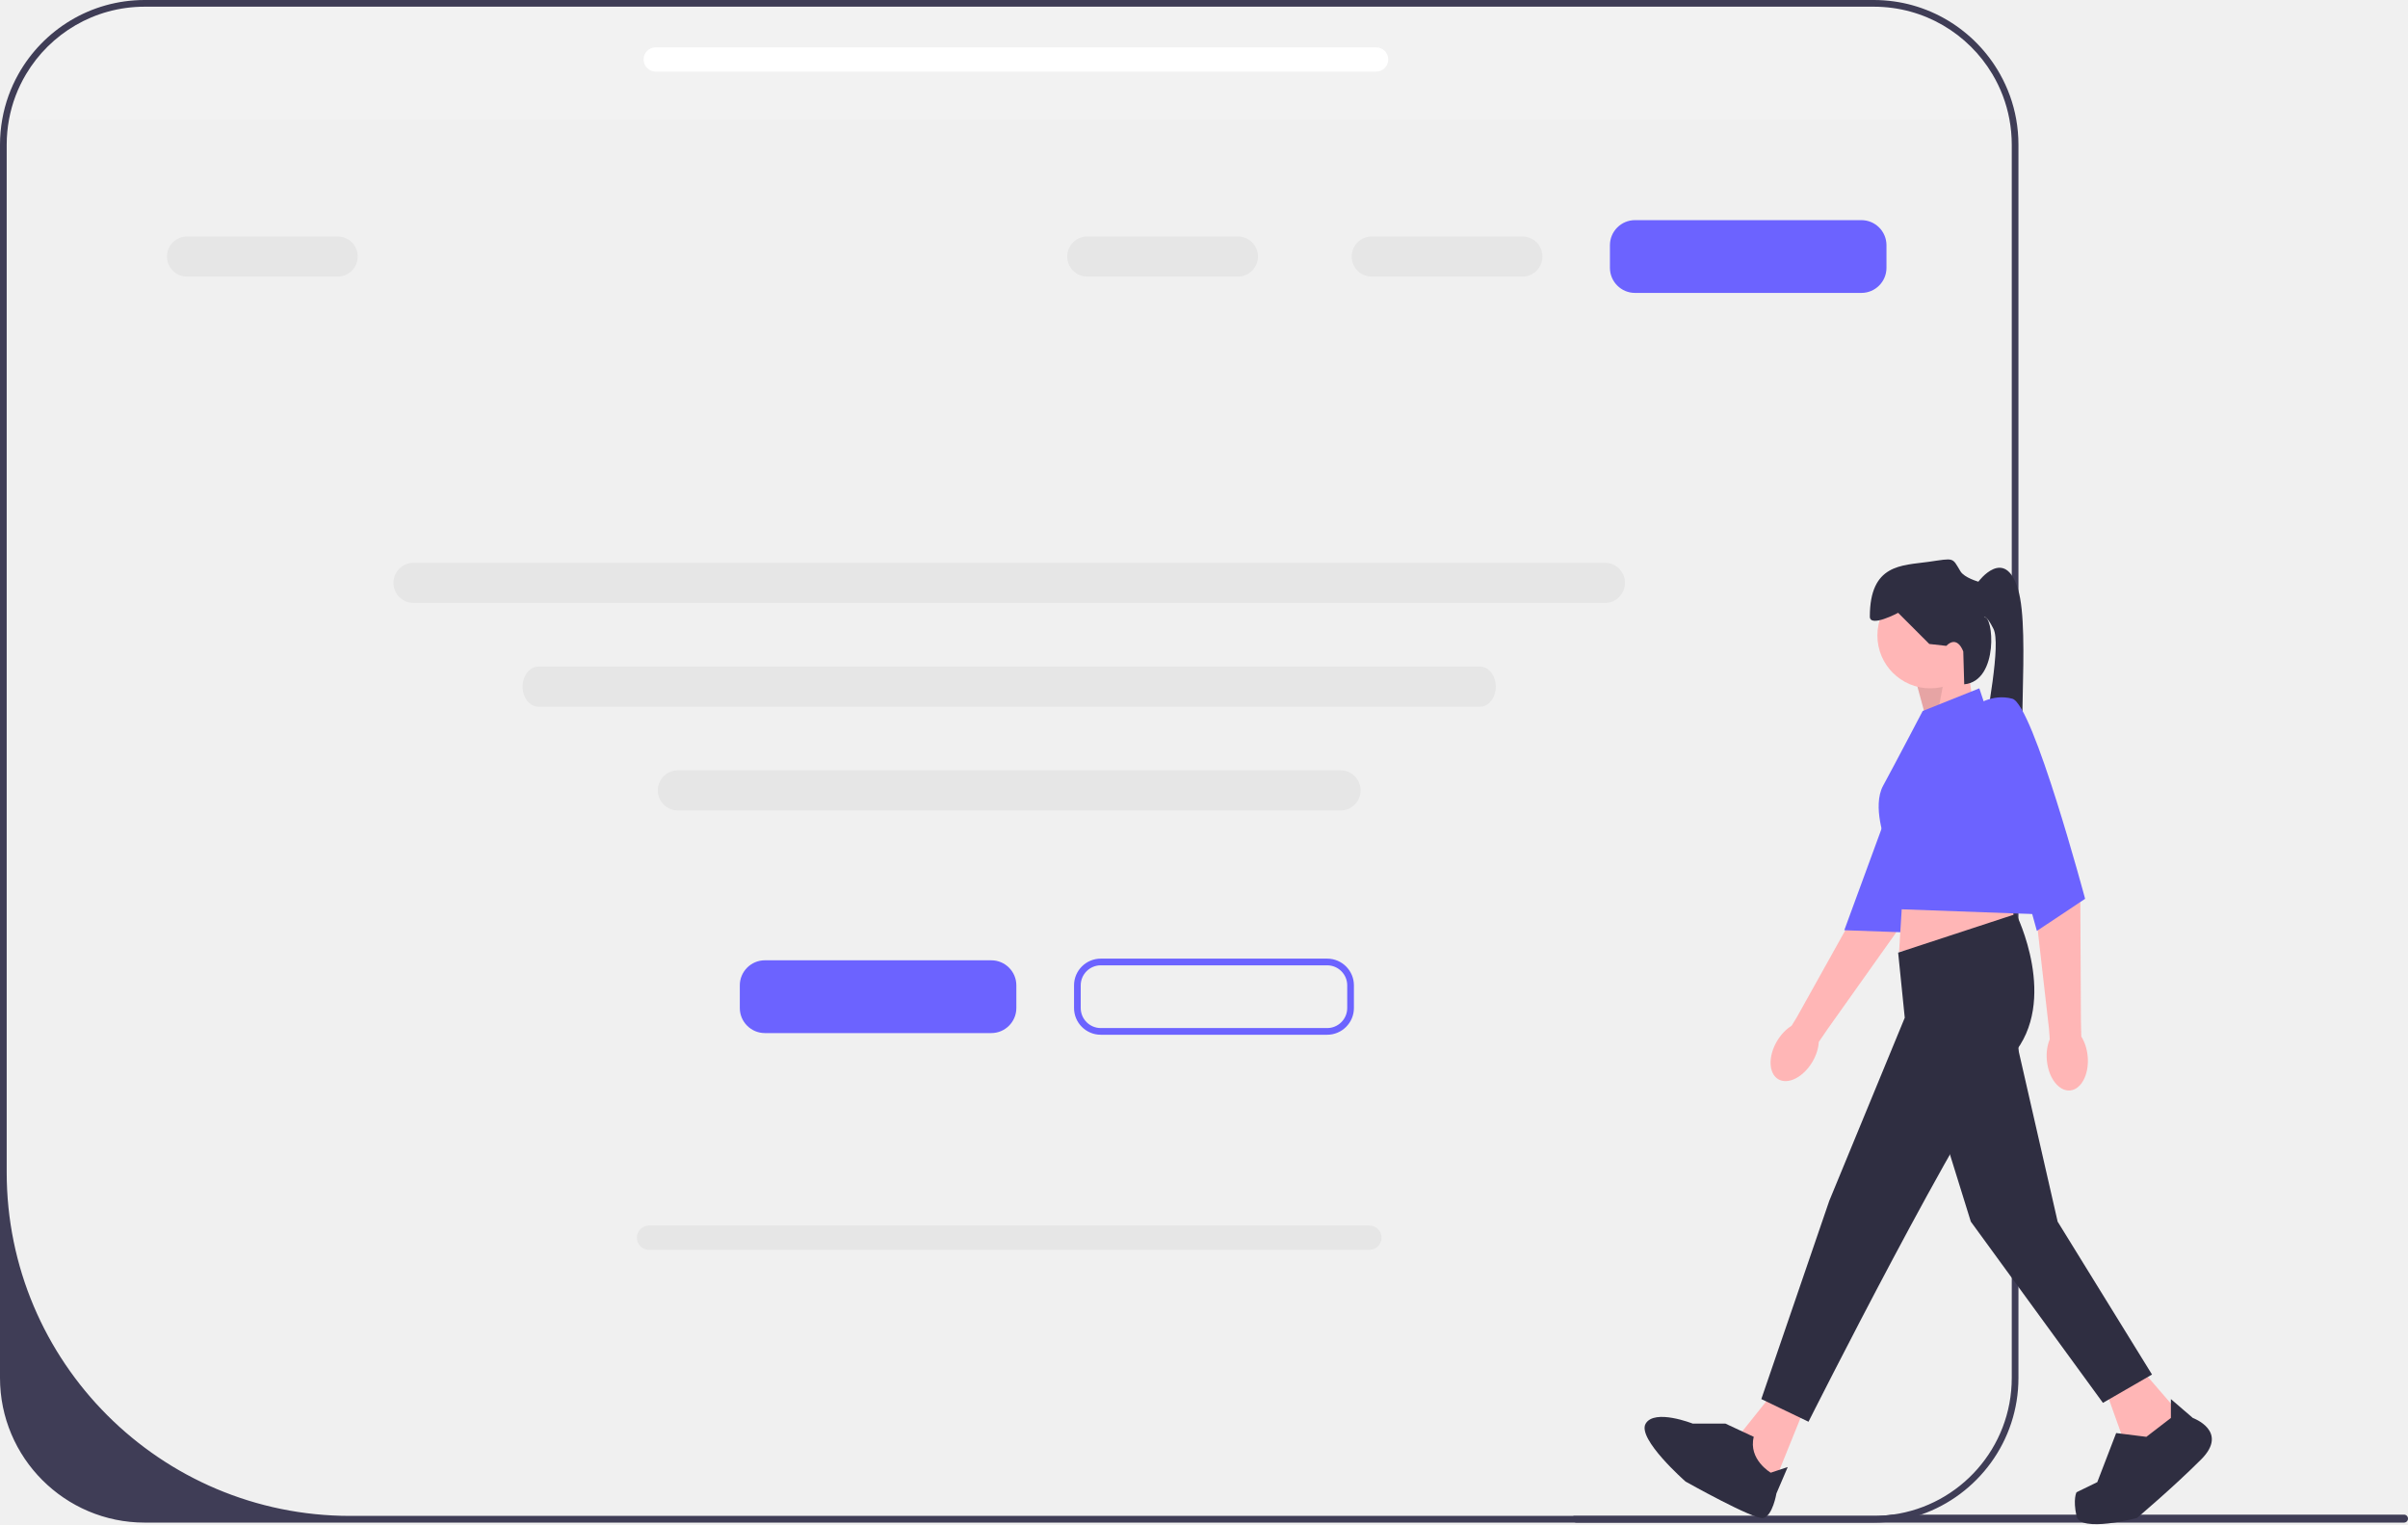
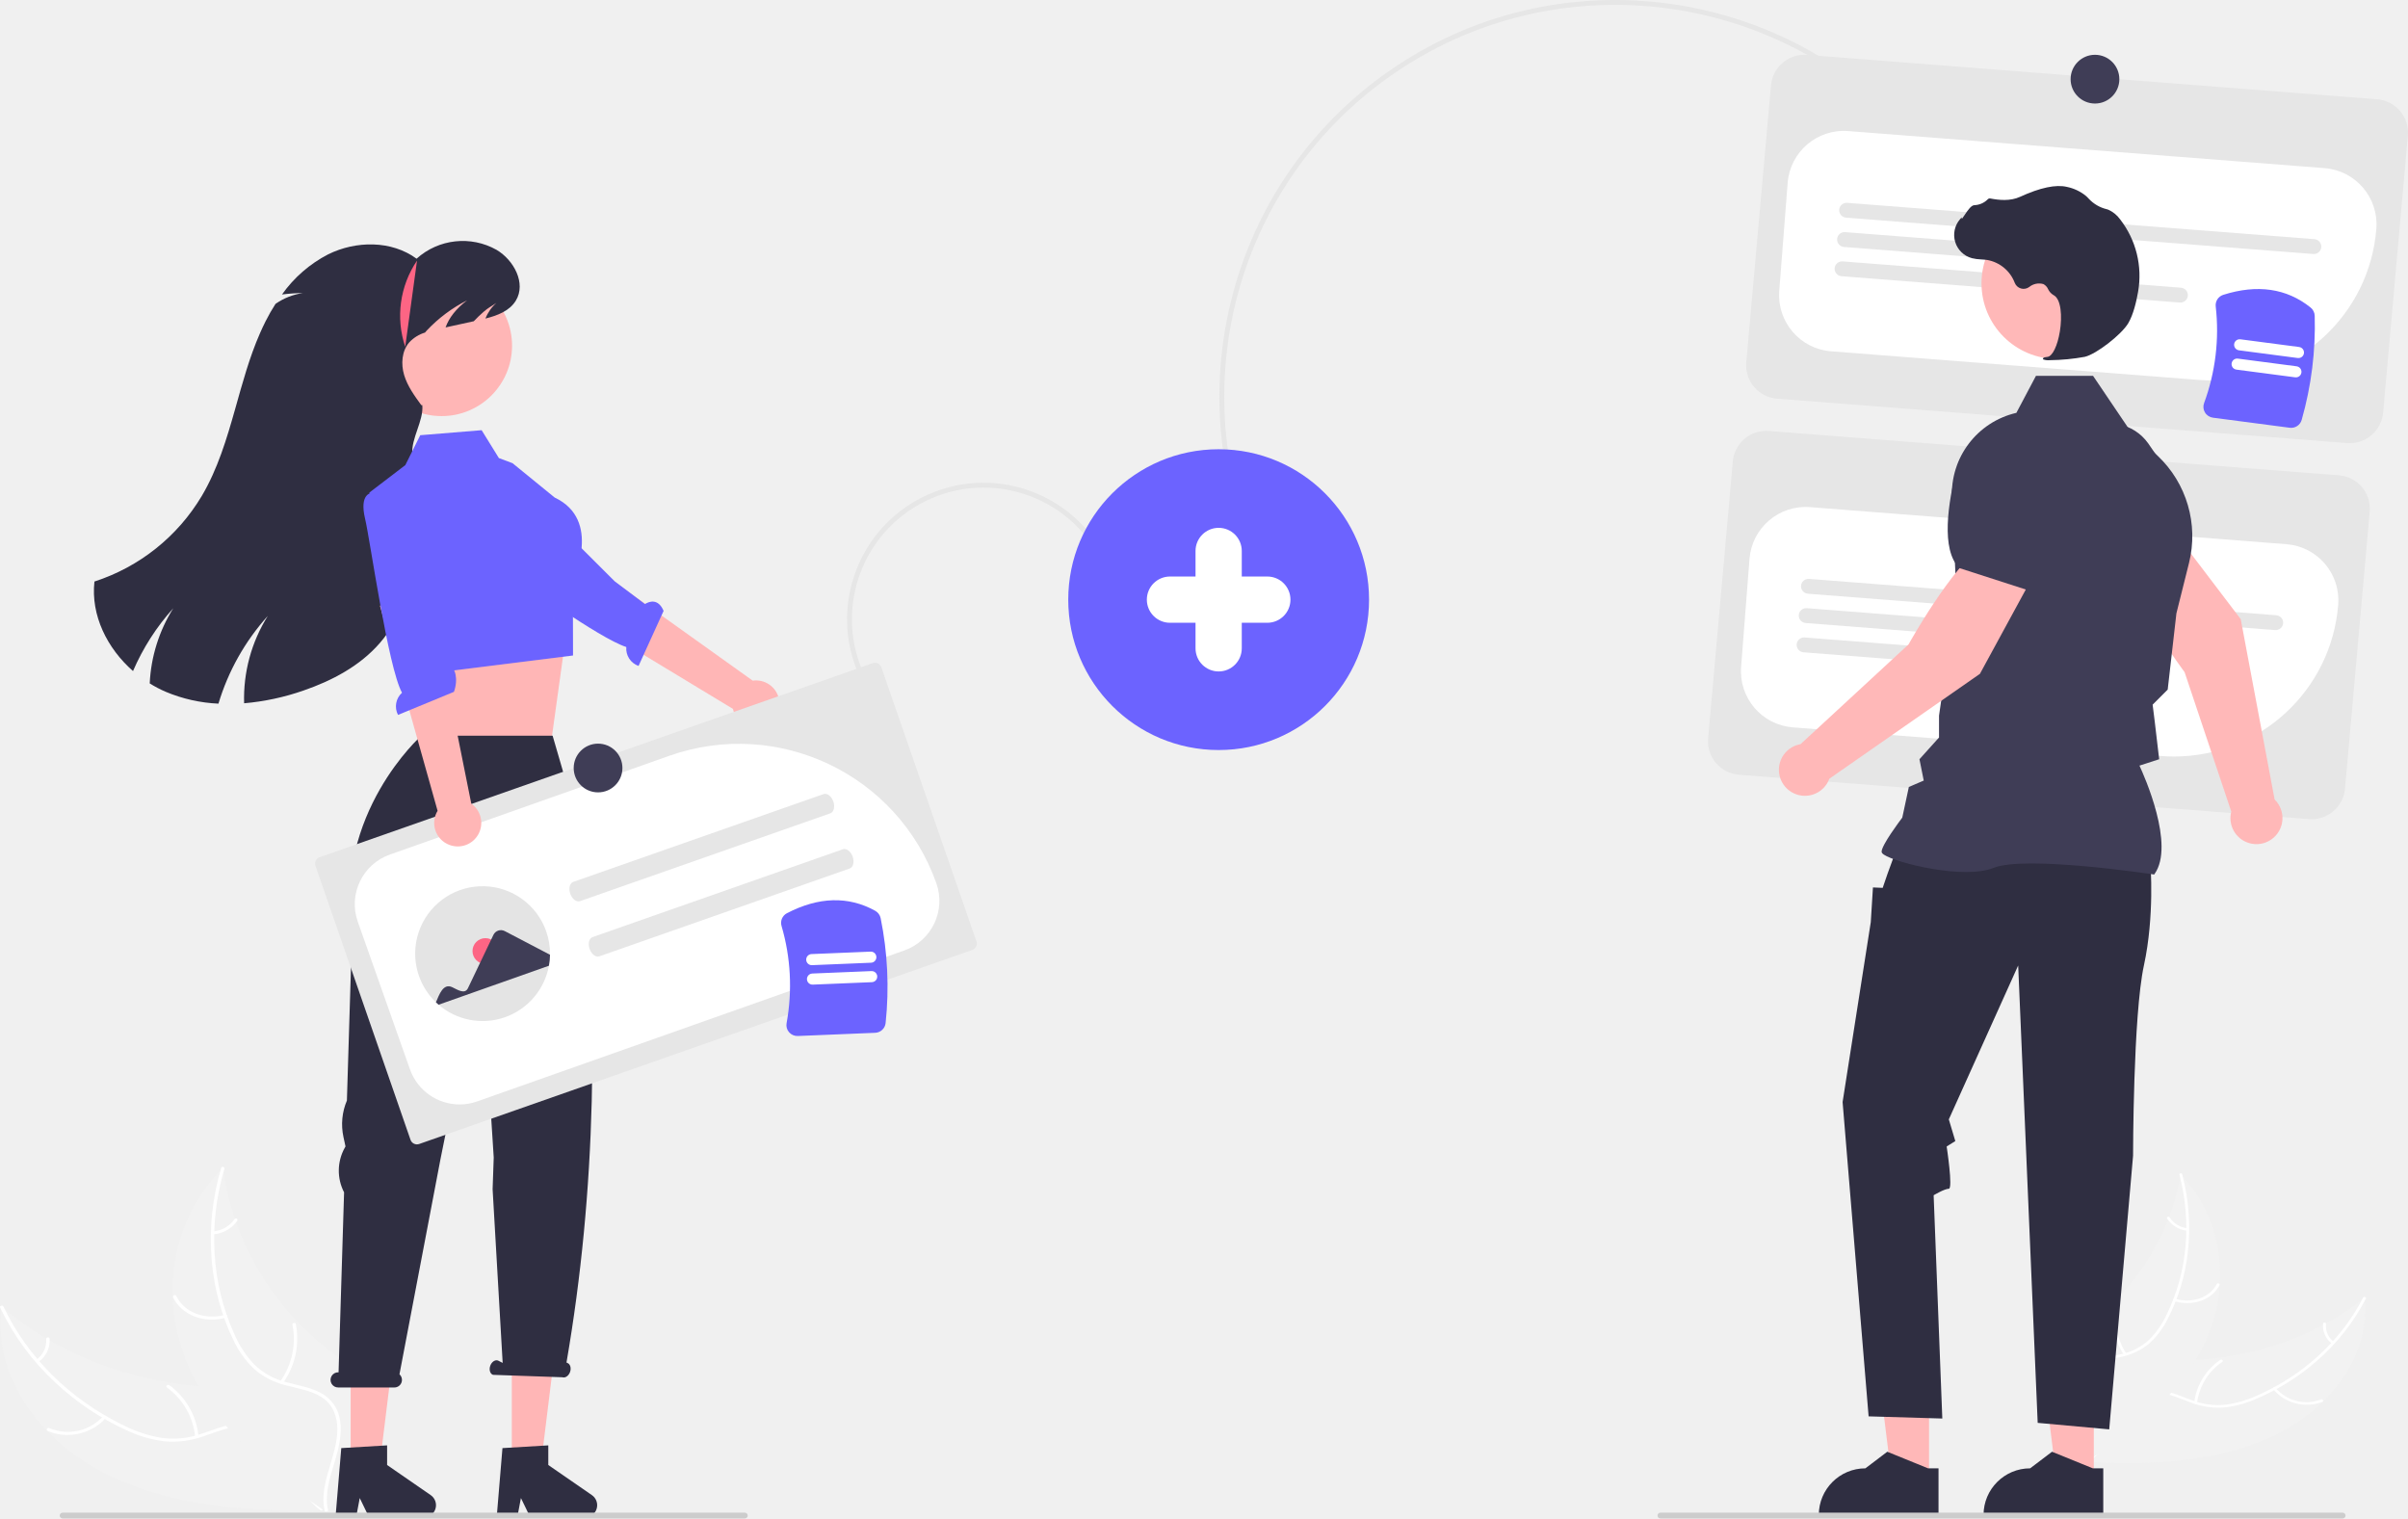
- <svg xmlns="http://www.w3.org/2000/svg" width="719.53" height="455.365" viewBox="0 0 719.53 455.365">
-   <path d="M602.46,35.65H.67c.85-4.82,2.51-9.38,4.83-13.51C12.91,8.94,27.04,0,43.23,0H559.9c16.18,0,30.32,8.94,37.72,22.14,2.32,4.13,3.99,8.69,4.84,13.51Z" fill="#f2f2f2" />
-   <path d="M719.53,453.7c0,.66-.53,1.19-1.19,1.19h-247.29c-.66,0-1.19-.53-1.19-1.19,0-.32,.12-.6,.32-.81h89.72c1.91,0,3.78-.13,5.62-.38h152.82c.66,0,1.19,.53,1.19,1.19Z" fill="#3f3d56" />
-   <path d="M442.218,211.14H160.905c-2.614,0-4.741-2.691-4.741-6s2.127-6,4.741-6H442.218c2.614,0,4.741,2.691,4.741,6s-2.127,6-4.741,6Z" fill="#e6e6e6" />
-   <path d="M602.46,35.65c-.85-4.82-2.52-9.38-4.84-13.51-7.4-13.2-21.54-22.14-37.72-22.14H43.23C27.04,0,12.91,8.94,5.5,22.14c-2.32,4.13-3.98,8.69-4.83,13.51-.44,2.46-.67,4.99-.67,7.58V411.66c0,23.84,19.39,43.23,43.23,43.23H559.9c4.94,0,9.7-.84,14.13-2.38,16.92-5.86,29.1-21.96,29.1-40.85V43.23c0-2.58-.23-5.12-.67-7.58Zm-1.33,376.01c0,20.86-15.5,38.11-35.61,40.85-1.84,.25-3.71,.38-5.62,.38H104.64c-56.69,0-102.64-45.96-102.64-102.65V43.23c0-2.59,.24-5.12,.7-7.58,.9-4.86,2.65-9.41,5.1-13.51C14.99,10.08,28.17,2,43.23,2H559.9c15.06,0,28.24,8.08,35.43,20.14,2.45,4.1,4.2,8.65,5.1,13.51,.46,2.46,.7,4.99,.7,7.58V411.66Z" fill="#3f3d56" />
-   <g>
-     <polygon points="575.926 216.08 572.542 203.672 587.77 198.032 589.462 209.312 575.926 216.08" fill="#ffb6b6" />
-     <polygon points="575.926 216.08 572.542 203.672 581.51 199.889 578.724 214.517 575.926 216.08" isolation="isolate" opacity=".1" />
-     <g>
-       <path d="M531.349,322.417c-2.909-1.73-3.062-6.838-.343-11.409,1.19-2.001,2.734-3.567,4.337-4.55l1.597-2.609,20.202-36.216s8.843-34.156,12.443-38.286c3.6-4.13,8.806-3.157,8.806-3.157l4.617,4.101-16.479,48.377-20.336,28.638-2.725,3.985c-.099,1.878-.739,3.982-1.93,5.983-2.719,4.571-7.282,6.873-10.19,5.142v0Z" fill="#ffb6b6" />
-       <path d="M575.093,212.535s6.426-.248,10.48,4.743-17.185,61.249-17.185,61.249l-17.3-.612,24.005-65.379h0Z" fill="#6c63ff" />
-     </g>
-     <circle cx="576.772" cy="189.854" r="15.792" fill="#ffb6b6" />
-     <polygon points="539.831 419.114 529.115 445.621 522.912 439.417 520.656 427.573 529.679 416.294 539.831 419.114" fill="#ffb6b6" />
-     <polygon points="640.22 409.526 650.936 421.934 645.86 432.085 634.58 430.393 628.941 414.602 640.22 409.526" fill="#ffb6b6" />
-     <polygon points="568.876 261.48 567.466 284.322 602.433 278.118 600.177 264.018 568.876 261.48" fill="#ffb6b6" />
-     <path d="M567.184,284.604l35.249-11.562s12.972,25.943-1.128,42.299-60.91,109.413-60.91,109.413l-14.1-6.768,20.303-59.218,22.559-54.706-1.974-19.457h0Z" fill="#2f2e41" />
-     <polygon points="601.305 305.753 614.841 364.971 643.04 410.654 628.377 419.114 588.898 364.971 575.926 323.236 601.305 305.753" fill="#2f2e41" />
-     <path d="M515.58,425.318h-9.768s-11.397-4.512-14.069,0,11.918,17.308,11.918,17.308c0,0,20.378,11.455,23.198,10.891s3.948-7.332,3.948-7.332l3.384-7.896-5.076,1.692s-6.768-3.948-5.076-10.716l-8.46-3.948h0Z" fill="#2f2e41" />
-     <path d="M648.68,423.626v-5.64l6.557,5.64s10.927,3.948,2.467,12.408c-8.46,8.46-19.175,17.483-19.175,17.483,0,0-16.919,4.512-18.047-.564s0-7.13,0-7.13l6.204-3.022,5.64-14.664,9.024,1.128,7.332-5.64,0-0Z" fill="#2f2e41" />
-     <path d="M581.566,192.956l-5.076-.564-9.306-9.306s-8.46,4.512-8.46,1.128c0-15.792,9.588-15.228,17.484-16.356,7.896-1.128,7.05-1.41,9.588,2.82,1.161,1.934,5.358,3.102,5.358,3.102,0,0,7.896-10.716,11.844,2.256,3.948,12.972-1.128,53.014,2.82,56.398,3.948,3.384-16.21,6.763-14.027-6.488s6.131-33.555,3.875-38.066c-2.256-4.512-2.82-3.384-2.82-3.384,2.796-1.141,4.622,18.964-5.919,19.949l-.285-9.797s-1.692-5.076-5.076-1.692l0-0Z" fill="#2f2e41" />
-     <path d="M574.516,212.414l16.919-6.768,22.559,67.678-46.416-1.691-4.179-20.2s-4.08-10.513-.697-16.717,11.813-22.303,11.813-22.303l0-0Z" fill="#6c63ff" />
-     <g>
-       <path d="M618.543,325.783c-3.372,.29-6.474-3.771-6.93-9.07-.199-2.32,.142-4.492,.871-6.225l-.224-3.051-4.699-41.202s-8.748-33.703-8.231-39.157c.518-5.454,1.335-6.902,1.335-6.902l6.142,.64,14.814,48.913,.173,35.123,.109,4.827c1.014,1.584,1.721,3.666,1.92,5.986,.455,5.299-1.909,9.829-5.281,10.119v0Z" fill="#ffb6b6" />
-       <path d="M590.026,211.004s5.076-3.948,11.28-2.256,21.744,59.782,21.744,59.782l-14.413,9.588-18.611-67.114Z" fill="#6c63ff" />
-     </g>
-   </g>
-   <path d="M296.205,308.64h-67.656c-4.129,0-7.488-3.359-7.488-7.488v-6.767c0-4.129,3.359-7.487,7.488-7.487h67.656c4.129,0,7.488,3.358,7.488,7.487v6.767c0,4.129-3.359,7.488-7.488,7.488Z" fill="#6c63ff" />
-   <path d="M556.205,87.511h-67.656c-4.129,0-7.488-3.359-7.488-7.488v-6.767c0-4.129,3.359-7.487,7.488-7.487h67.656c4.129,0,7.488,3.358,7.488,7.487v6.767c0,4.129-3.359,7.488-7.488,7.488Z" fill="#6c63ff" />
-   <path d="M396.573,309.14h-67.656c-4.405,0-7.988-3.584-7.988-7.988v-6.767c0-4.404,3.583-7.987,7.988-7.987h67.656c4.405,0,7.988,3.583,7.988,7.987v6.767c0,4.404-3.583,7.988-7.988,7.988Zm-67.656-20.742c-3.302,0-5.988,2.686-5.988,5.987v6.767c0,3.302,2.687,5.988,5.988,5.988h67.656c3.302,0,5.988-2.687,5.988-5.988v-6.767c0-3.302-2.687-5.987-5.988-5.987h-67.656Z" fill="#6c63ff" />
-   <path d="M479.561,180.14H123.561c-3.309,0-6-2.691-6-6s2.691-6,6-6H479.561c3.309,0,6,2.691,6,6s-2.691,6-6,6Z" fill="#e6e6e6" />
-   <path d="M100.89,82.64H55.89c-3.309,0-6-2.691-6-6s2.691-6,6-6h45c3.309,0,6,2.691,6,6s-2.691,6-6,6Z" fill="#e6e6e6" />
-   <path d="M369.89,82.64h-45c-3.309,0-6-2.691-6-6s2.691-6,6-6h45c3.309,0,6,2.691,6,6s-2.691,6-6,6Z" fill="#e6e6e6" />
-   <path d="M454.89,82.64h-45c-3.309,0-6-2.691-6-6s2.691-6,6-6h45c3.309,0,6,2.691,6,6s-2.691,6-6,6Z" fill="#e6e6e6" />
-   <path d="M400.561,242.14H202.561c-3.309,0-6-2.691-6-6s2.691-6,6-6h198c3.309,0,6,2.691,6,6s-2.691,6-6,6Z" fill="#e6e6e6" />
-   <path d="M409.189,373.396H193.934c-2.001,0-3.628-1.627-3.628-3.628s1.627-3.628,3.628-3.628h215.256c2.001,0,3.628,1.627,3.628,3.628s-1.627,3.628-3.628,3.628h-0Z" fill="#e6e6e6" />
-   <path d="M411.193,21.396H195.937c-2.001,0-3.628-1.627-3.628-3.628s1.627-3.628,3.628-3.628h215.256c2.001,0,3.628,1.627,3.628,3.628s-1.627,3.628-3.628,3.628h-0Z" fill="#fff" />
+ <svg xmlns="http://www.w3.org/2000/svg" data-name="Layer 1" width="989.311" height="623.836" viewBox="0 0 989.311 623.836">
+   <path d="M692.379,157.22c71.22-38.107,161.612-18.129,209.536,49.439l-1.631,1.157c-47.332-66.735-136.619-86.461-206.963-48.833a161.362,161.362,0,0,0-17.272,10.692C603.712,220.983,586.602,321.574,637.908,393.911l-1.631,1.157c-51.944-73.237-34.622-175.08,38.615-227.024A163.743,163.743,0,0,1,692.379,157.22Z" transform="translate(-105.3446 -138.0821)" fill="#e6e6e6" />
+   <path d="M1069.675,320.104,835.425,301.88a13.774,13.774,0,0,1-12.649-14.784l10.155-113.813a13.774,13.774,0,0,1,14.784-12.65l234.25,18.224a13.774,13.774,0,0,1,12.65,14.784L1084.458,307.454A13.774,13.774,0,0,1,1069.675,320.104Z" transform="translate(-105.3446 -138.0821)" fill="#e6e6e6" />
+   <path d="M1014.342,294.391q-2.667,0-5.354-.208L857.601,282.406a23.119,23.119,0,0,1-21.257-24.843l3.452-44.375A23.146,23.146,0,0,1,864.64,191.93l195.762,15.229a23.147,23.147,0,0,1,21.257,24.843,67.639,67.639,0,0,1-67.317,62.389Z" transform="translate(-105.3446 -138.0821)" fill="#fff" />
+   <path d="M1055.718,242.436l-191.906-14.93a3.054,3.054,0,1,1,.474-6.089l191.906,14.93a3.054,3.054,0,1,1-.474,6.089Z" transform="translate(-105.3446 -138.0821)" fill="#e6e6e6" />
+   <path d="M976.033,248.34l-113.158-8.803a3.054,3.054,0,0,1,.474-6.089L976.507,242.251a3.054,3.054,0,1,1-.474,6.089Z" transform="translate(-105.3446 -138.0821)" fill="#e6e6e6" />
+   <path d="M1000.96,262.383,861.94,251.567a3.054,3.054,0,1,1,.474-6.089l139.021,10.815a3.054,3.054,0,0,1-.474,6.089Z" transform="translate(-105.3446 -138.0821)" fill="#e6e6e6" />
+   <path d="M1054,474.604l-234.25-18.224a13.774,13.774,0,0,1-12.649-14.784l10.155-113.813a13.774,13.774,0,0,1,14.784-12.65l234.25,18.224a13.774,13.774,0,0,1,12.65,14.784l-10.155,113.813A13.774,13.774,0,0,1,1054,474.604Z" transform="translate(-105.3446 -138.0821)" fill="#e6e6e6" />
+   <path d="M998.606,448.889q-2.629,0-5.293-.206L841.926,436.906a23.119,23.119,0,0,1-21.257-24.843l3.452-44.375a23.121,23.121,0,0,1,24.844-21.258L1044.727,361.66a23.12,23.12,0,0,1,21.257,24.843A67.722,67.722,0,0,1,998.606,448.889Z" transform="translate(-105.3446 -138.0821)" fill="#fff" />
+   <path d="M1040.043,396.936,848.136,382.007a3.054,3.054,0,1,1,.474-6.089l191.906,14.93a3.054,3.054,0,1,1-.474,6.089Z" transform="translate(-105.3446 -138.0821)" fill="#e6e6e6" />
+   <path d="M960.358,402.84,847.201,394.037a3.054,3.054,0,1,1,.474-6.089L960.832,396.751a3.054,3.054,0,0,1-.474,6.089Z" transform="translate(-105.3446 -138.0821)" fill="#e6e6e6" />
+   <path d="M985.285,416.883,846.265,406.067a3.054,3.054,0,0,1,.474-6.089l139.021,10.815a3.054,3.054,0,0,1-.474,6.089Z" transform="translate(-105.3446 -138.0821)" fill="#e6e6e6" />
+   <path d="M458.135,415.139a56.086,56.086,0,1,1,102.625-45.285l-1.83.808a54.085,54.085,0,1,0-98.964,43.669Z" transform="translate(-105.3446 -138.0821)" fill="#e6e6e6" />
+   <path d="M1039.491,727.921c22.9-10.852,39.958-32.684,37.297-56.678-20.545,16.636-48.515,25.926-77.391,25.704-11.247-.087-23.842-1.231-32.015,5.08-5.085,3.927-7.379,10.162-7.669,16.376-.29,6.214,1.217,12.504,2.715,18.711l-.456,1.471C988.86,740.296,1016.59,738.772,1039.491,727.921Z" transform="translate(-105.3446 -138.0821)" fill="#f2f2f2" />
+   <path d="M1076.224,671.183c-8.857,17.282-24.213,31.686-43.297,40.117a45.812,45.812,0,0,1-13.206,3.88,29.856,29.856,0,0,1-13.736-1.796c-4.148-1.488-8.236-3.426-12.635-4.016a16.171,16.171,0,0,0-12.219,3.294c-4.065,3.161-6.489,7.535-8.686,11.898-2.439,4.845-4.884,9.918-9.66,13.22-.579.4.227,1.232.805.833,8.31-5.744,9.51-16.132,16.113-23.089a15.539,15.539,0,0,1,12.492-5.222c4.489.331,8.707,2.327,12.894,3.865a32.04,32.04,0,0,0,13.399,2.198,42.982,42.982,0,0,0,13.367-3.399,92.244,92.244,0,0,0,25.291-15.737,86.238,86.238,0,0,0,20.212-25.658c.306-.597-.83-.983-1.134-.39Z" transform="translate(-105.3446 -138.0821)" fill="#fff" />
+   <path d="M1039.32,708.865a17.932,17.932,0,0,0,20.161,5.125c.667-.28.122-1.257-.545-.976a16.601,16.601,0,0,1-18.746-4.8c-.468-.57-1.335.086-.87.652Z" transform="translate(-105.3446 -138.0821)" fill="#fff" />
+   <path d="M1007.999,714.38a24.113,24.113,0,0,1,10.37-16.813c.577-.402-.229-1.234-.805-.833a25.072,25.072,0,0,0-10.749,17.518c-.082.67,1.103.794,1.184.128Z" transform="translate(-105.3446 -138.0821)" fill="#fff" />
+   <path d="M1064.096,689.31a8.152,8.152,0,0,1-3.143-7.287c.092-.668-1.093-.791-1.184-.128a9.127,9.127,0,0,0,3.458,8.067.678.678,0,0,0,.837.09.486.486,0,0,0,.032-.742Z" transform="translate(-105.3446 -138.0821)" fill="#fff" />
+   <path d="M1001.232,620.513c-.071.414-.141.829-.221,1.247a90.558,90.558,0,0,1-4.472,16.289c-.147.411-.302.824-.462,1.229a98.171,98.171,0,0,1-22.517,33.988A103.186,103.186,0,0,1,960.682,684.036c-6.381,4.516-13.746,8.927-17.785,15.011a16.16,16.16,0,0,0-1.148,1.965l18.194,36.812c.087.069.165.141.252.209l.654,1.494c.253-.153.511-.316.764-.469.147-.088.29-.184.437-.272.097-.061.194-.123.285-.173.032-.02.064-.041.088-.058.092-.05.17-.106.253-.153q2.169-1.366,4.322-2.766c.009-.003.009-.003.014-.014,10.913-7.136,21.177-15.2,29.61-24.503.254-.28.517-.563.762-.859a91.846,91.846,0,0,0,10.029-13.491,78.985,78.985,0,0,0,4.262-8.075,65.191,65.191,0,0,0,5.672-22.691c1.028-15.712-3.633-31.959-15.221-44.537C1001.831,621.145,1001.538,620.831,1001.232,620.513Z" transform="translate(-105.3446 -138.0821)" fill="#f2f2f2" />
+   <path d="M1000.767,620.764c5.068,19.434,3.322,39.93-5.259,57.37a36.004,36.004,0,0,1-7.261,10.411,24.302,24.302,0,0,1-11.5,5.883c-4.113.974-8.486,1.534-12.178,3.406a12.838,12.838,0,0,0-6.918,9.382c-.903,4.872.242,9.889,1.551,14.775,1.453,5.424,3.058,11.045,1.716,16.421-.162.651,1.004.923,1.166.272,2.333-9.353-3.8-18.81-3.566-28.271.109-4.415,1.718-8.717,5.818-11.164,3.585-2.139,8.094-2.721,12.27-3.674a26.335,26.335,0,0,0,11.52-5.359,33.615,33.615,0,0,0,7.707-10.089,78.617,78.617,0,0,0,8.282-26.983,86.815,86.815,0,0,0-2.236-32.66c-.175-.671-1.287-.386-1.113.281Z" transform="translate(-105.3446 -138.0821)" fill="#fff" />
+   <path d="M998.645,672.622c7.485,2.345,15.425-.46,18.563-6.523.309-.597-.759-1.132-1.069-.534-2.94,5.679-10.288,8.227-17.284,6.035-.736-.231-.942.793-.21,1.022Z" transform="translate(-105.3446 -138.0821)" fill="#fff" />
+   <path d="M978.929,694.185a25.601,25.601,0,0,1-3.617-19.851c.16-.652-1.007-.923-1.166-.272a26.647,26.647,0,0,0,3.81,20.654C978.347,695.328,979.318,694.794,978.929,694.185Z" transform="translate(-105.3446 -138.0821)" fill="#fff" />
+   <path d="M1003.958,642.677a10.059,10.059,0,0,1-7.286-4.486c-.383-.616-1.354-.081-.973.53a11.271,11.271,0,0,0,8.049,4.978c.322.039.623-.075.688-.375a.586.586,0,0,0-.478-.647Z" transform="translate(-105.3446 -138.0821)" fill="#fff" />
+   <path d="M1039.856,466.548l-13.919-74.096L998.613,356.487l-20.25,13.239c2.861,15.519,24.505,44.491,24.505,44.491l19.184,57.304c-.077.298-.148.599-.199.908a10.687,10.687,0,1,0,18.002-5.881Z" transform="translate(-105.3446 -138.0821)" fill="#ffb8b8" />
+   <path d="M978.907,377.555l22.925-18.607.044-.098c4.288-9.716-5.232-26.377-13.974-38.642a19.596,19.596,0,0,0-26.223-5.3h0a19.639,19.639,0,0,0-9.131,18.613l1.928,18.562Z" transform="translate(-105.3446 -138.0821)" fill="#3f3d56" />
+   <polygon points="792.539 608.221 777.285 608.22 770.029 549.384 792.542 549.385 792.539 608.221" fill="#ffb8b8" />
+   <path d="M901.775,741.323l-4.293-0L880.719,734.506l-8.984,6.816h-.001a19.145,19.145,0,0,0-19.144,19.144v.622l49.184.002Z" transform="translate(-105.3446 -138.0821)" fill="#2f2e41" />
+   <polygon points="860.222 608.221 844.968 608.22 837.712 549.384 860.225 549.385 860.222 608.221" fill="#ffb8b8" />
+   <path d="M969.458,741.323l-4.293-0-16.762-6.817-8.984,6.816h-.001A19.145,19.145,0,0,0,920.273,760.465v.622l49.184.002Z" transform="translate(-105.3446 -138.0821)" fill="#2f2e41" />
+   <path d="M988.826,492.877s1.781,21.374-2.672,41.857-4.453,78.17-4.453,78.17l-9.796,112.411-29.389-2.672-8.015-187.91-28.498,63.23,2.672,8.906-3.559,2.226s2.668,17.366.887,17.366-6.234,2.672-6.234,2.672l3.562,91.728-30.279-.891L862.365,590.84l11.577-73.917.891-14.249,4.008.165,2.041-5.953,3.748-10.242Z" transform="translate(-105.3446 -138.0821)" fill="#2f2e41" />
+   <path d="M990.365,497.367l.159-.223c8.477-11.868-4.272-40.386-6.195-44.52l8.099-2.628-1.824-15.503-.864-6.911,6.19-6.19.017-.154,3.562-31.17,5.179-20.703a45.452,45.452,0,0,0-12.901-44.048l-11.972-11.288-14.55-21.529h-23.463l-8.045,15.196A34.199,34.199,0,0,0,907.297,342.612l1.823,39.855-7.138,49.623-.004,8.98-8.033,8.927,1.754,8.77-6.114,2.62-2.7,12.597c-1.117,1.474-8.491,11.306-8.491,13.994,0,.404.298.794.937,1.226,5.025,3.403,32.8,10.34,45.092,5.421,13.094-5.236,65.145,2.619,65.67,2.699Z" transform="translate(-105.3446 -138.0821)" fill="#3f3d56" />
+   <path d="M786.324,760.728a1.186,1.186,0,0,0,1.183,1.19h280.297a1.19,1.19,0,0,0,0-2.38h-280.29a1.187,1.187,0,0,0-1.19,1.183Z" transform="translate(-105.3446 -138.0821)" fill="#ccc" />
+   <circle cx="845.159" cy="116.393" r="31.074" fill="#ffb8b8" />
+   <path d="M947.526,286.053a84.516,84.516,0,0,0,14.346-1.375c4.687-1.08,15.027-9.076,17.846-13.799h0c2.094-3.51,3.35-8.938,4.036-12.874a37.779,37.779,0,0,0-7.379-29.811,11.936,11.936,0,0,0-4.926-3.989c-.174-.063-.354-.118-.534-.165a14.727,14.727,0,0,1-7.44-4.342,12.144,12.144,0,0,0-1.25-1.221,18.139,18.139,0,0,0-7.664-3.604c-4.529-1.088-11.006.275-19.253,4.054-4.143,1.899-8.742,1.369-12.286.695a1.154,1.154,0,0,0-1.076.4,8.144,8.144,0,0,1-5.476,2.349c-1.258.088-2.535,1.866-4.074,4.182-.349.526-.757,1.139-1.052,1.514l-.059-.703-.692.804a9.883,9.883,0,0,0,4.876,15.981,19.273,19.273,0,0,0,3.891.517c.795.051,1.617.104,2.407.22a14.9,14.9,0,0,1,11.318,9.38,3.897,3.897,0,0,0,5.928,1.739,6.438,6.438,0,0,1,5.837-1.219,4.274,4.274,0,0,1,1.944,2.093,5.57,5.57,0,0,0,2.176,2.41c3.235,1.564,3.644,8.85,2.654,14.959-.954,5.888-3.03,10.184-5.047,10.445-1.553.201-1.729.317-1.834.595l-.094.249.181.226A6.364,6.364,0,0,0,947.526,286.053Z" transform="translate(-105.3446 -138.0821)" fill="#2f2e41" />
+   <circle cx="500.674" cy="246.354" r="61.789" fill="#6c63ff" />
+   <path d="M940.369,375.24,919.987,362.206c-12.979,8.977-30.519,40.603-30.519,40.603l-44.392,41.012A10.681,10.681,0,1,0,856.914,458.015l61.868-43.1Z" transform="translate(-105.3446 -138.0821)" fill="#ffb8b8" />
+   <path d="M938.426,380.529l13.575-32.58-4.91-18.004a19.641,19.641,0,0,0-15.241-14.055h0a19.595,19.595,0,0,0-22.536,14.418c-3.718,14.596-6.573,33.571.936,41.08l.076.076Z" transform="translate(-105.3446 -138.0821)" fill="#3f3d56" />
+   <path d="M147.903,743.067c-26.572-13.639-45.851-39.995-41.82-68.161,23.581,20.365,56.184,32.353,90.209,33.17,13.252.318,28.133-.559,37.525,7.18,5.844,4.816,8.313,12.246,8.423,19.578.109,7.332-1.9,14.685-3.897,21.941l.482,1.75C207.085,759.536,174.475,756.705,147.903,743.067Z" transform="translate(-105.3446 -138.0821)" fill="#f2f2f2" />
+   <path d="M106.749,674.857c9.788,20.69,27.34,38.232,49.507,48.877a53.994,53.994,0,0,0,15.412,5.064,35.188,35.188,0,0,0,16.249-1.602c4.942-1.598,9.83-3.729,15.034-4.259a19.059,19.059,0,0,1,14.272,4.337c4.67,3.875,7.363,9.119,9.788,14.341,2.693,5.798,5.383,11.866,10.886,15.934.667.493-.314,1.443-.98.951-9.575-7.077-10.6-19.359-18.119-27.802-3.509-3.94-8.459-6.872-14.52-6.618-5.301.222-10.344,2.416-15.334,4.071A37.764,37.764,0,0,1,173.076,730.24a50.658,50.658,0,0,1-15.62-4.503,108.722,108.722,0,0,1-29.206-19.483,101.642,101.642,0,0,1-22.852-30.981c-.338-.715,1.015-1.127,1.351-.417Z" transform="translate(-105.3446 -138.0821)" fill="#fff" />
+   <path d="M148.816,720.625c-5.825,6.644-16.077,8.89-23.941,5.284-.775-.355-.097-1.485.679-1.13a19.566,19.566,0,0,0,22.262-4.955c.573-.654,1.57.151,1.0.801Z" transform="translate(-105.3446 -138.0821)" fill="#fff" />
+   <path d="M185.507,728.291a28.42,28.42,0,0,0-11.589-20.193c-.665-.495.316-1.445.98-.951a29.55,29.55,0,0,1,12.009,21.038c.072.792-1.329.894-1.4.106Z" transform="translate(-105.3446 -138.0821)" fill="#fff" />
+   <path d="M120.358,696.664a9.609,9.609,0,0,0,3.975-8.467c-.083-.79,1.317-.891,1.4-.106a10.758,10.758,0,0,1-4.375,9.374.799.799,0,0,1-.99.075.572.572,0,0,1-.01-.876Z" transform="translate(-105.3446 -138.0821)" fill="#fff" />
+   <path d="M196.983,617.966c.068.491.135.982.213,1.477a106.732,106.732,0,0,0,4.66,19.356c.157.489.326.982.499,1.465a115.707,115.707,0,0,0,25.257,40.879,121.616,121.616,0,0,0,14.768,13.169c7.349,5.558,15.86,11.03,20.39,18.348a19.046,19.046,0,0,1,1.278,2.358l-22.808,42.686c-.105.078-.199.159-.305.237l-.826,1.736c-.292-.189-.59-.392-.882-.581-.17-.109-.335-.228-.505-.337-.112-.076-.223-.152-.33-.215-.037-.025-.074-.051-.101-.072-.106-.062-.197-.131-.292-.189q-2.505-1.69-4.989-3.419c-.011-.004-.011-.004-.016-.017-12.59-8.814-24.38-18.696-33.966-29.971-.288-.339-.587-.682-.865-1.041a108.252,108.252,0,0,1-11.31-16.267,93.092,93.092,0,0,1-4.719-9.671,76.835,76.835,0,0,1-5.835-26.943c-.624-18.548,5.474-37.513,19.594-51.897C196.255,618.688,196.611,618.33,196.983,617.966Z" transform="translate(-105.3446 -138.0821)" fill="#f2f2f2" />
+   <path d="M197.522,618.279c-6.696,22.704-5.404,46.915,4.053,67.78a42.435,42.435,0,0,0,8.164,12.535,28.643,28.643,0,0,0,13.328,7.36c4.809,1.301,9.939,2.124,14.219,4.467a15.131,15.131,0,0,1,7.8,11.311c.882,5.774-.655,11.641-2.379,17.347-1.915,6.336-4.014,12.897-2.635,19.28.167.773-1.217,1.049-1.384.277-2.399-11.105,5.18-22.017,5.257-33.171.036-5.205-1.698-10.333-6.436-13.368-4.143-2.654-9.433-3.507-14.318-4.786a31.039,31.039,0,0,1-13.371-6.744,39.618,39.618,0,0,1-8.702-12.173,92.66,92.66,0,0,1-8.749-32.096,102.323,102.323,0,0,1,3.854-38.391c.231-.784,1.53-.407,1.301.372Z" transform="translate(-105.3446 -138.0821)" fill="#fff" />
+   <path d="M198.085,679.448c-8.905,2.483-18.154-1.119-21.624-8.377-.342-.715.937-1.305,1.279-.589,3.251,6.8,11.812,10.075,20.136,7.755.876-.244,1.08.969.209,1.212Z" transform="translate(-105.3446 -138.0821)" fill="#fff" />
+   <path d="M220.506,705.587a30.174,30.174,0,0,0,5.002-23.25c-.164-.774,1.22-1.05,1.384-.277a31.407,31.407,0,0,1-5.26,24.188c-.485.707-1.608.042-1.126-.661Z" transform="translate(-105.3446 -138.0821)" fill="#fff" />
+   <path d="M192.944,643.974a11.855,11.855,0,0,0,8.751-5.013c.475-.711,1.598-.045,1.126.661a13.284,13.284,0,0,1-9.668,5.563c-.381.034-.731-.111-.797-.467a.691.691,0,0,1,.588-.744Z" transform="translate(-105.3446 -138.0821)" fill="#fff" />
+   <polygon points="172.025 265.948 174.027 284.513 172.849 308.857 226.771 302.451 231.838 265.948 225.382 266.011 172.025 265.948" fill="#ffb6b6" />
+   <polygon points="144.057 603.005 155.846 603.005 161.457 557.533 144.057 557.533 144.057 603.005" fill="#ffb6b6" />
+   <path d="M245.554,733.012l18.834-1.124v8.069L282.295,752.324a5.04,5.04,0,0,1-2.864,9.188H257.008l-3.865-7.982-1.509,7.982h-8.454Z" transform="translate(-105.3446 -138.0821)" fill="#2f2e41" />
+   <polygon points="210.278 603.005 222.067 603.005 227.677 557.533 210.278 557.533 210.278 603.005" fill="#ffb6b6" />
+   <path d="M311.775,733.012l18.834-1.124v8.069l17.906,12.367a5.04,5.04,0,0,1-2.864,9.188H323.229l-3.865-7.982-1.509,7.982H309.4Z" transform="translate(-105.3446 -138.0821)" fill="#2f2e41" />
+   <path d="M244.315,701.874h.128l2.267-73.936a19.333,19.333,0,0,1,.254-18.27l.325-.588-.842-3.901a24.85,24.85,0,0,1,1.42-14.956l2.115-68.968c-7.557-48.973,28.456-80.911,28.456-80.911h53.947l11.582,39.792c7.657,74.595,6.267,147.286-5.883,217.71l.331.168c1.193.412,1.704,2.064,1.143,3.69s-1.983,2.611-3.176,2.2l-28.49-.991c-1.193-.412-1.704-2.064-1.143-3.69.561-1.627,1.983-2.611,3.176-2.2l1.937.98-4.131-71.345.458-13.032-.945-14.784-4.367-66.499-16.53,81.775-16.884,88.578a3.106,3.106,0,0,1-2.094,5.408H244.315a3.116,3.116,0,1,1,0-6.231Z" transform="translate(-105.3446 -138.0821)" fill="#2f2e41" />
+   <circle cx="181.441" cy="142.012" r="28.935" fill="#ffb6b6" />
+   <path d="M159.992,413.775a94.208,94.208,0,0,1,16.532-25.79,63.662,63.662,0,0,0-9.667,30.87,48.78,48.78,0,0,0,6.602,3.453A63.262,63.262,0,0,0,195.092,427.168a94.396,94.396,0,0,1,20.269-36.034,63.814,63.814,0,0,0-9.72,35.877,99.921,99.921,0,0,0,24.341-5.217c11.808-4.062,23.271-10.129,31.437-19.565,8.838-10.213,13.194-23.69,14.601-37.126,1.407-13.425.084-26.976-1.249-40.411-.63-6.403,4.702-13.771,4.073-20.174h-.42c-2.803-3.842-5.658-7.778-7.033-12.333-1.365-4.545-1.008-9.909,2.131-13.488a14.655,14.655,0,0,1,6.434-3.989c.231-.294.483-.577.745-.861a59.841,59.841,0,0,1,16.532-12.365c-4.461,3.369-7.442,7.18-8.828,11.116q5.794-1.275,11.588-2.54a55.815,55.815,0,0,1,4.073-3.905c2.068-1.795,2.75-1.931,5.217-3.621a16.643,16.643,0,0,0-4.503,6.424c4.965-1.249,9.93-3.128,12.512-7.4,4.283-7.064-.808-16.595-7.914-20.814a28.316,28.316,0,0,0-32.885,3.621c-10.276-7.568-24.908-7.442-36.339-1.784a53.134,53.134,0,0,0-18.957,16.49,74.143,74.143,0,0,1,8.586-.598,26.332,26.332,0,0,0-11.242,4.45,77.432,77.432,0,0,0-4.073,7.127q-1.212,2.409-2.288,4.881c-4.398,10.014-7.264,20.678-10.234,31.216-3.464,12.281-7.18,24.646-13.666,35.635a80.038,80.038,0,0,1-44.137,35.216C142.599,390.882,149.38,404.464,159.992,413.775Z" transform="translate(-105.3446 -138.0821)" fill="#2f2e41" />
+   <path d="M315.924,328.38l-5.616-2.109-7.082-11.451-25.225,2.061-6.131,12.278L257.1,340.439l6.459,34.018L273.595,415.779l67.177-8.397-.071-31.106s12.139-24.576-7.47-33.785Z" transform="translate(-105.3446 -138.0821)" fill="#6c63ff" />
+   <path d="M419.471,436.28a9.612,9.612,0,0,1-12.991-6.962l-74.902-45.323,13.691-15.796,69.321,49.518a9.664,9.664,0,0,1,4.881,18.563Z" transform="translate(-105.3446 -138.0821)" fill="#ffb6b6" />
+   <path d="M306.619,362.503s-3.58,3.602,5.402,9.524c7.191,4.741,39.264,28.17,50.633,31.876a7.551,7.551,0,0,0,5.033,7.77l10.294-22.622c-2.228-5.172-5.793-3.974-7.668-2.802l-12.433-9.35-30.53-30.486-18.191,13.441Z" transform="translate(-105.3446 -138.0821)" fill="#6c63ff" />
+   <path d="M276.675,245.149a40.295,40.295,0,0,0-4.848,35.414" transform="translate(-105.3446 -138.0821)" fill="#fd6584" />
+   <path d="M129.876,760.728a1.186,1.186,0,0,0,1.19,1.19h280.29a1.19,1.19,0,1,0,0-2.38h-280.29A1.187,1.187,0,0,0,129.876,760.728Z" transform="translate(-105.3446 -138.0821)" fill="#ccc" />
+   <path id="a4a87c0b-578c-404f-b0e7-3c25016717c2-5330" data-name="Path 3114" d="M236.666,490.254a2.797,2.797,0,0,0-1.711,3.56l39.05,112.55a2.797,2.797,0,0,0,3.56,1.711L504.786,528.354a2.797,2.797,0,0,0,1.711-3.561L467.447,412.243a2.797,2.797,0,0,0-3.561-1.711Z" transform="translate(-105.3446 -138.0821)" fill="#e6e6e6" />
+   <path d="M294.179,591.832a21.649,21.649,0,0,1-20.396-14.41l-21.445-60.676a21.612,21.612,0,0,1,13.174-27.578l114.839-40.589a86.06,86.06,0,0,1,109.698,52.403A21.612,21.612,0,0,1,476.875,528.561l-.167-.472.167.472L301.36,590.596A21.534,21.534,0,0,1,294.179,591.832Z" transform="translate(-105.3446 -138.0821)" fill="#fff" />
+   <path id="e6660b72-17a8-4076-a000-8bf222be7673-5331" data-name="Path 3117" d="M446.469,472.227,343.641,508.305c-1.449.508-3.244-.85-4.011-3.034s-.213-4.366,1.236-4.874l102.828-36.078c1.449-.508,3.244.85,4.011,3.034S447.918,471.72,446.469,472.227Z" transform="translate(-105.3446 -138.0821)" fill="#e6e6e6" />
+   <path id="f689c0b7-f689-4c10-b0b9-25ad5f15d9dd-5332" data-name="Path 3118" d="M454.422,494.896,351.594,530.974c-1.449.508-3.244-.85-4.011-3.034s-.213-4.366,1.236-4.874l102.828-36.078c1.449-.508,3.244.85,4.011,3.034S455.871,494.388,454.422,494.896Z" transform="translate(-105.3446 -138.0821)" fill="#e6e6e6" />
+   <path id="f731b694-f804-4551-a9ab-28894637a524-5333" data-name="Path 3124" d="M364.949,583.573" transform="translate(-105.3446 -138.0821)" fill="#e6e6e6" />
+   <path d="M329.727,520.638a27.578,27.578,0,0,1,1.584,9.697,26.822,26.822,0,0,1-.446,4.502,27.706,27.706,0,0,1-45.329,16.021q-.56-.479-1.091-.989a27.7,27.7,0,1,1,45.282-29.231Z" transform="translate(-105.3446 -138.0821)" fill="#e4e4e4" />
+   <circle cx="199.419" cy="390.722" r="5.295" fill="#fd6584" />
+   <path d="M284.445,549.869c1.359-3.155,2.966-7.968,6.688-6.216,1.839.797,5.132,3.219,6.469.402l10.47-21.916a3.41,3.41,0,0,1,4.627-1.543l18.613,9.738a26.83,26.83,0,0,1-.446,4.502l-45.329,16.021Z" transform="translate(-105.3446 -138.0821)" fill="#3f3d56" />
+   <path d="M289.848,485.147a9.612,9.612,0,0,1-4.725-13.961L261.428,386.906l20.79-2.172,16.755,83.527a9.664,9.664,0,0,1-9.125,16.886Z" transform="translate(-105.3446 -138.0821)" fill="#ffb6b6" />
+   <path d="M257.922,340.642s-5.075.182-2.566,10.644c2.008,8.376,9.383,60.917,15.149,71.393a7.551,7.551,0,0,0-1.637,9.112l22.977-9.477c1.908-5.298.431-10.108-1.74-10.534l-2.684-15.323L283.464,345.053l-21.877-4.608Z" transform="translate(-105.3446 -138.0821)" fill="#6c63ff" />
+   <path d="M464.902,562.391l-31.776,1.316a4.501,4.501,0,0,1-3.602-1.555,4.408,4.408,0,0,1-1.017-3.707,86.535,86.535,0,0,0-2.075-39.953,4.471,4.471,0,0,1,2.208-5.227c13.015-6.762,25.211-7.105,36.246-1.02a4.527,4.527,0,0,1,2.272,3.06,141.552,141.552,0,0,1,2.042,43.032A4.491,4.491,0,0,1,464.902,562.391Z" transform="translate(-105.3446 -138.0821)" fill="#6c63ff" />
+   <path d="M463.557,541.593l-24.297,1.006a2.281,2.281,0,1,1-.189-4.558l24.297-1.006a2.281,2.281,0,1,1,.189,4.558Z" transform="translate(-105.3446 -138.0821)" fill="#fff" />
+   <path d="M463.226,533.6l-24.297,1.006a2.281,2.281,0,0,1-.189-4.558l24.297-1.006a2.281,2.281,0,0,1,.189,4.558Z" transform="translate(-105.3446 -138.0821)" fill="#fff" />
+   <path d="M1046.059,313.818l-31.534-4.136a4.501,4.501,0,0,1-3.283-2.148,4.408,4.408,0,0,1-.368-3.826,86.535,86.535,0,0,0,4.786-39.719,4.471,4.471,0,0,1,3.069-4.772c13.98-4.437,26.055-2.69,35.886,5.191a4.527,4.527,0,0,1,1.715,3.403,141.552,141.552,0,0,1-5.345,42.748A4.491,4.491,0,0,1,1046.059,313.818Z" transform="translate(-105.3446 -138.0821)" fill="#6c63ff" />
+   <path d="M1048.29,293.097l-24.111-3.162a2.281,2.281,0,1,1,.593-4.523l24.111,3.162a2.281,2.281,0,1,1-.593,4.523Z" transform="translate(-105.3446 -138.0821)" fill="#fff" />
+   <path d="M1049.33,285.165l-24.111-3.162a2.281,2.281,0,1,1,.593-4.523l24.111,3.162a2.281,2.281,0,1,1-.593,4.523Z" transform="translate(-105.3446 -138.0821)" fill="#fff" />
+   <path d="M626.019,374.936h-10.5v-10.5a9.5,9.5,0,0,0-19,0v10.5h-10.5a9.5,9.5,0,0,0,0,19h10.5v10.5a9.5,9.5,0,0,0,19,0v-10.5h10.5a9.5,9.5,0,0,0,0-19Z" transform="translate(-105.3446 -138.0821)" fill="#fff" />
+   <circle cx="860.709" cy="32.523" r="10.011" fill="#3f3d56" />
+   <circle cx="245.709" cy="315.523" r="10.011" fill="#3f3d56" />
</svg>
